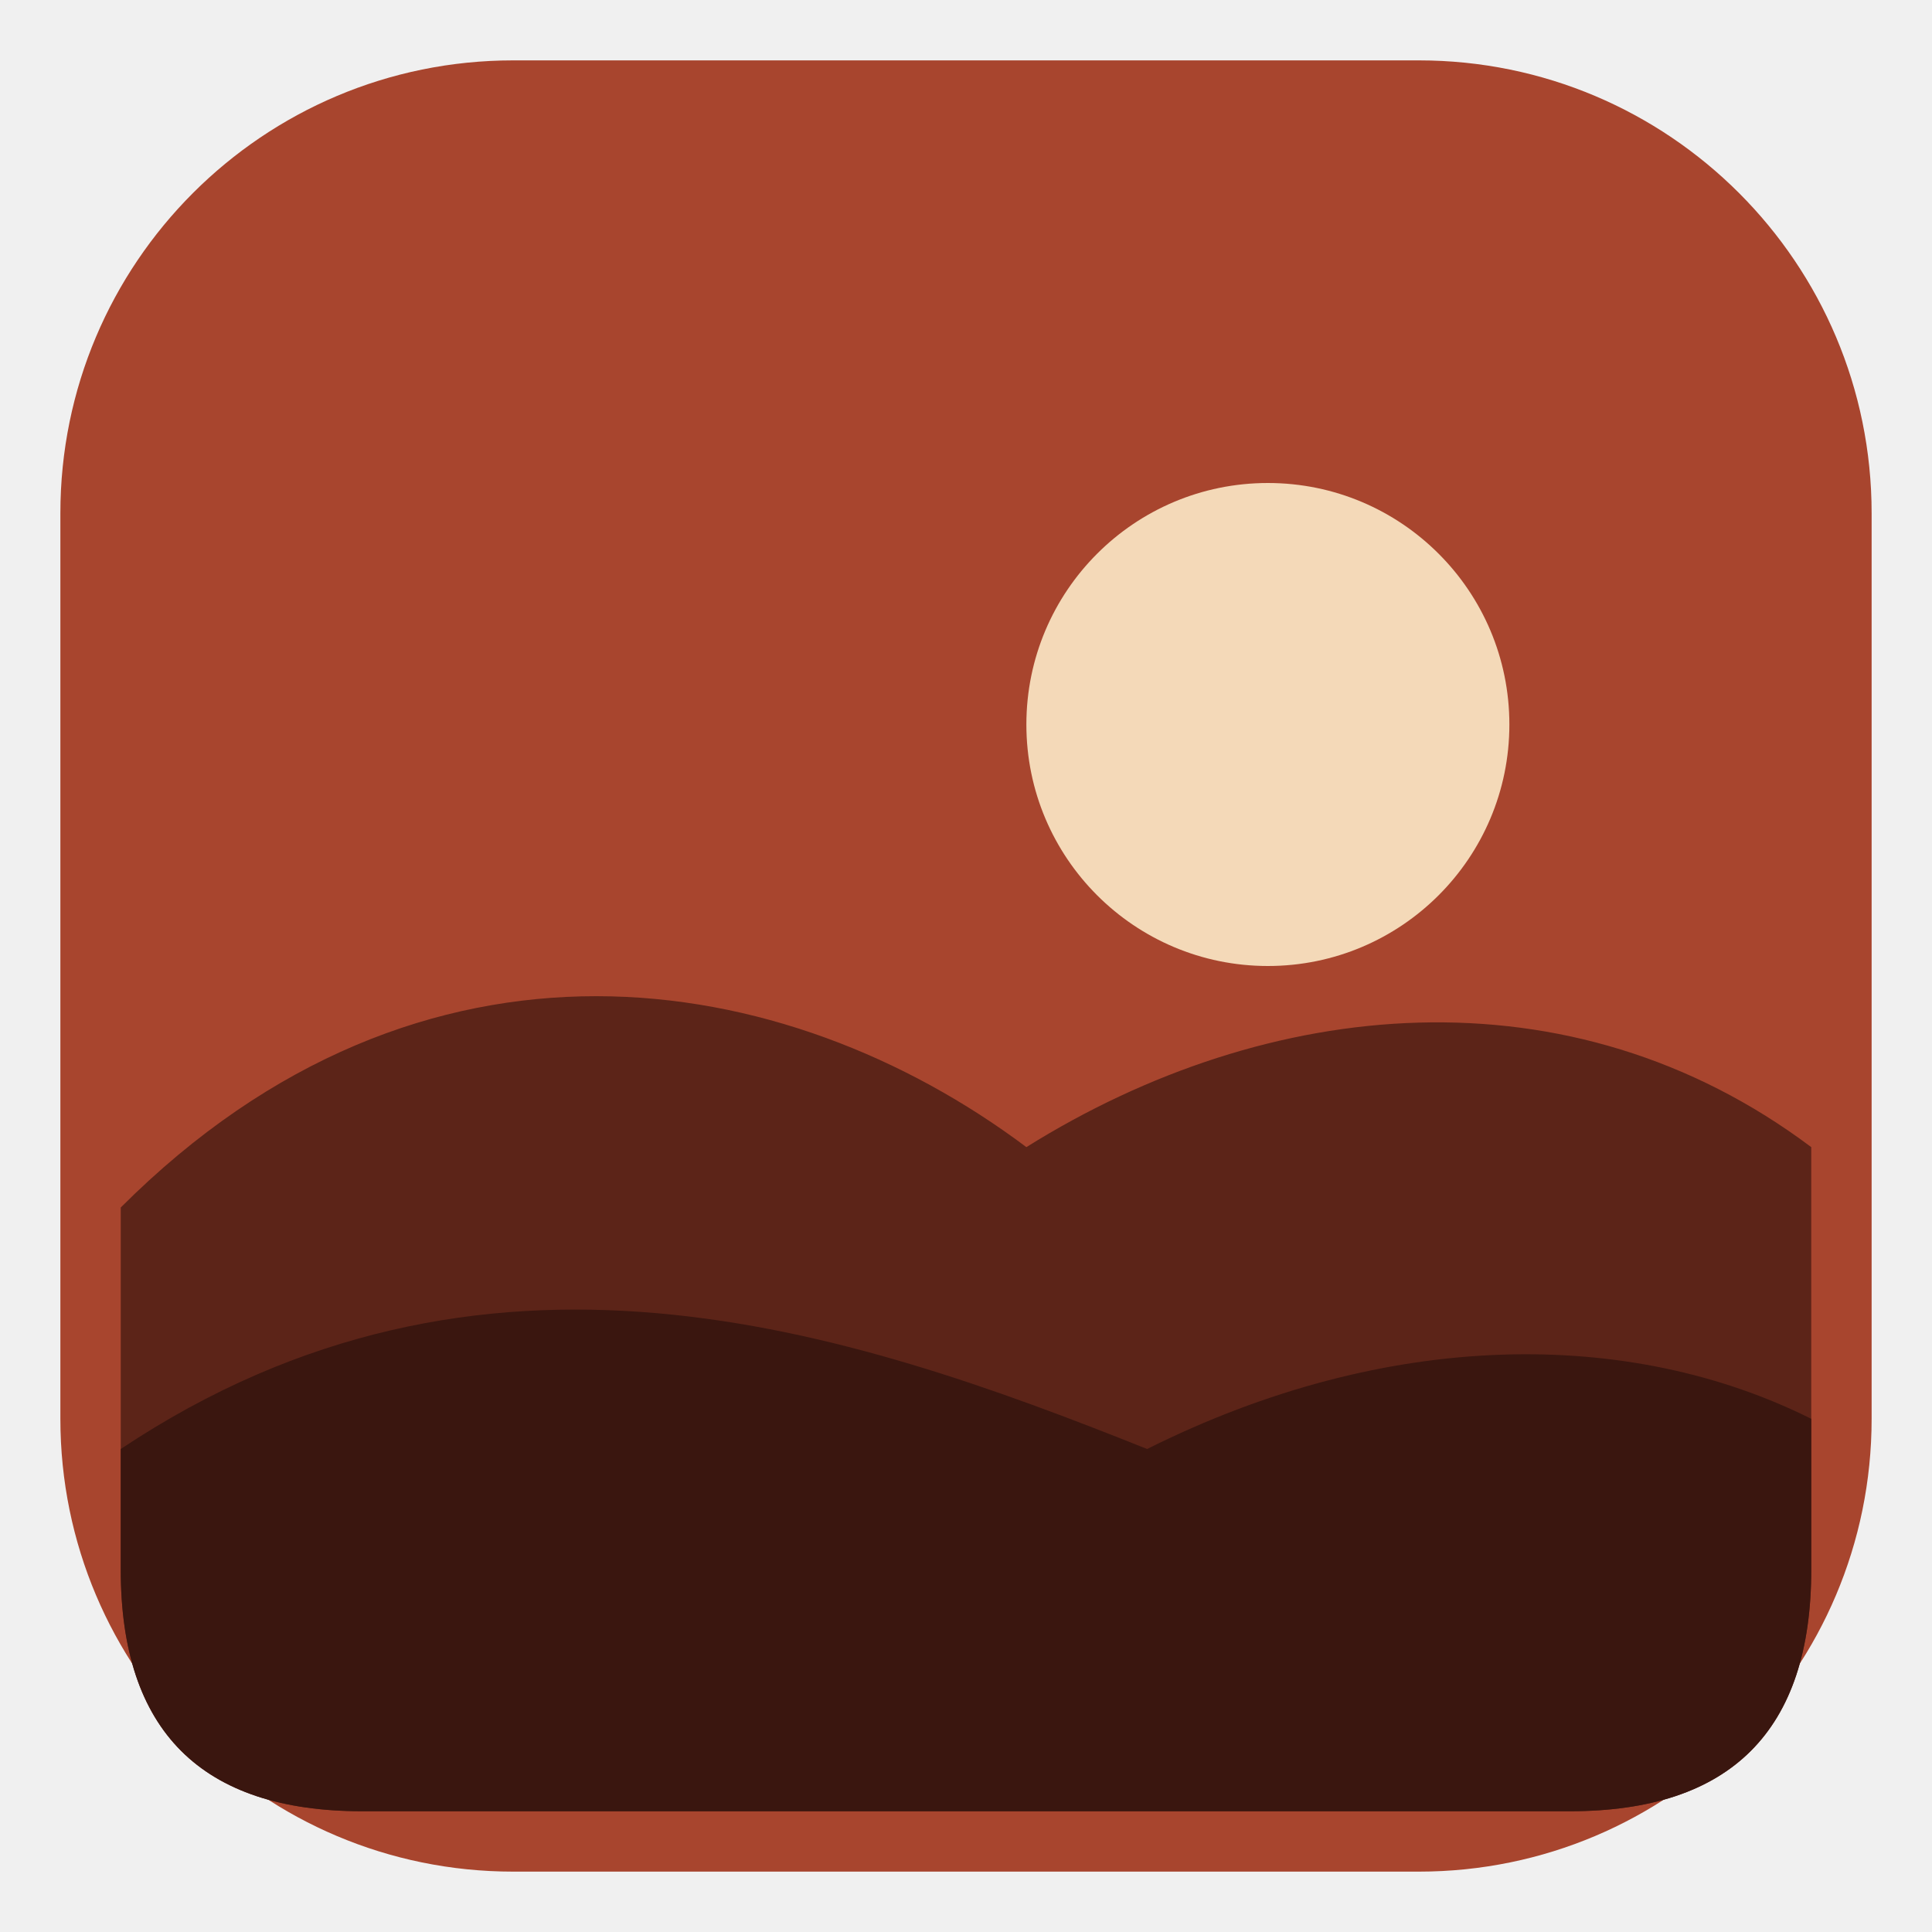
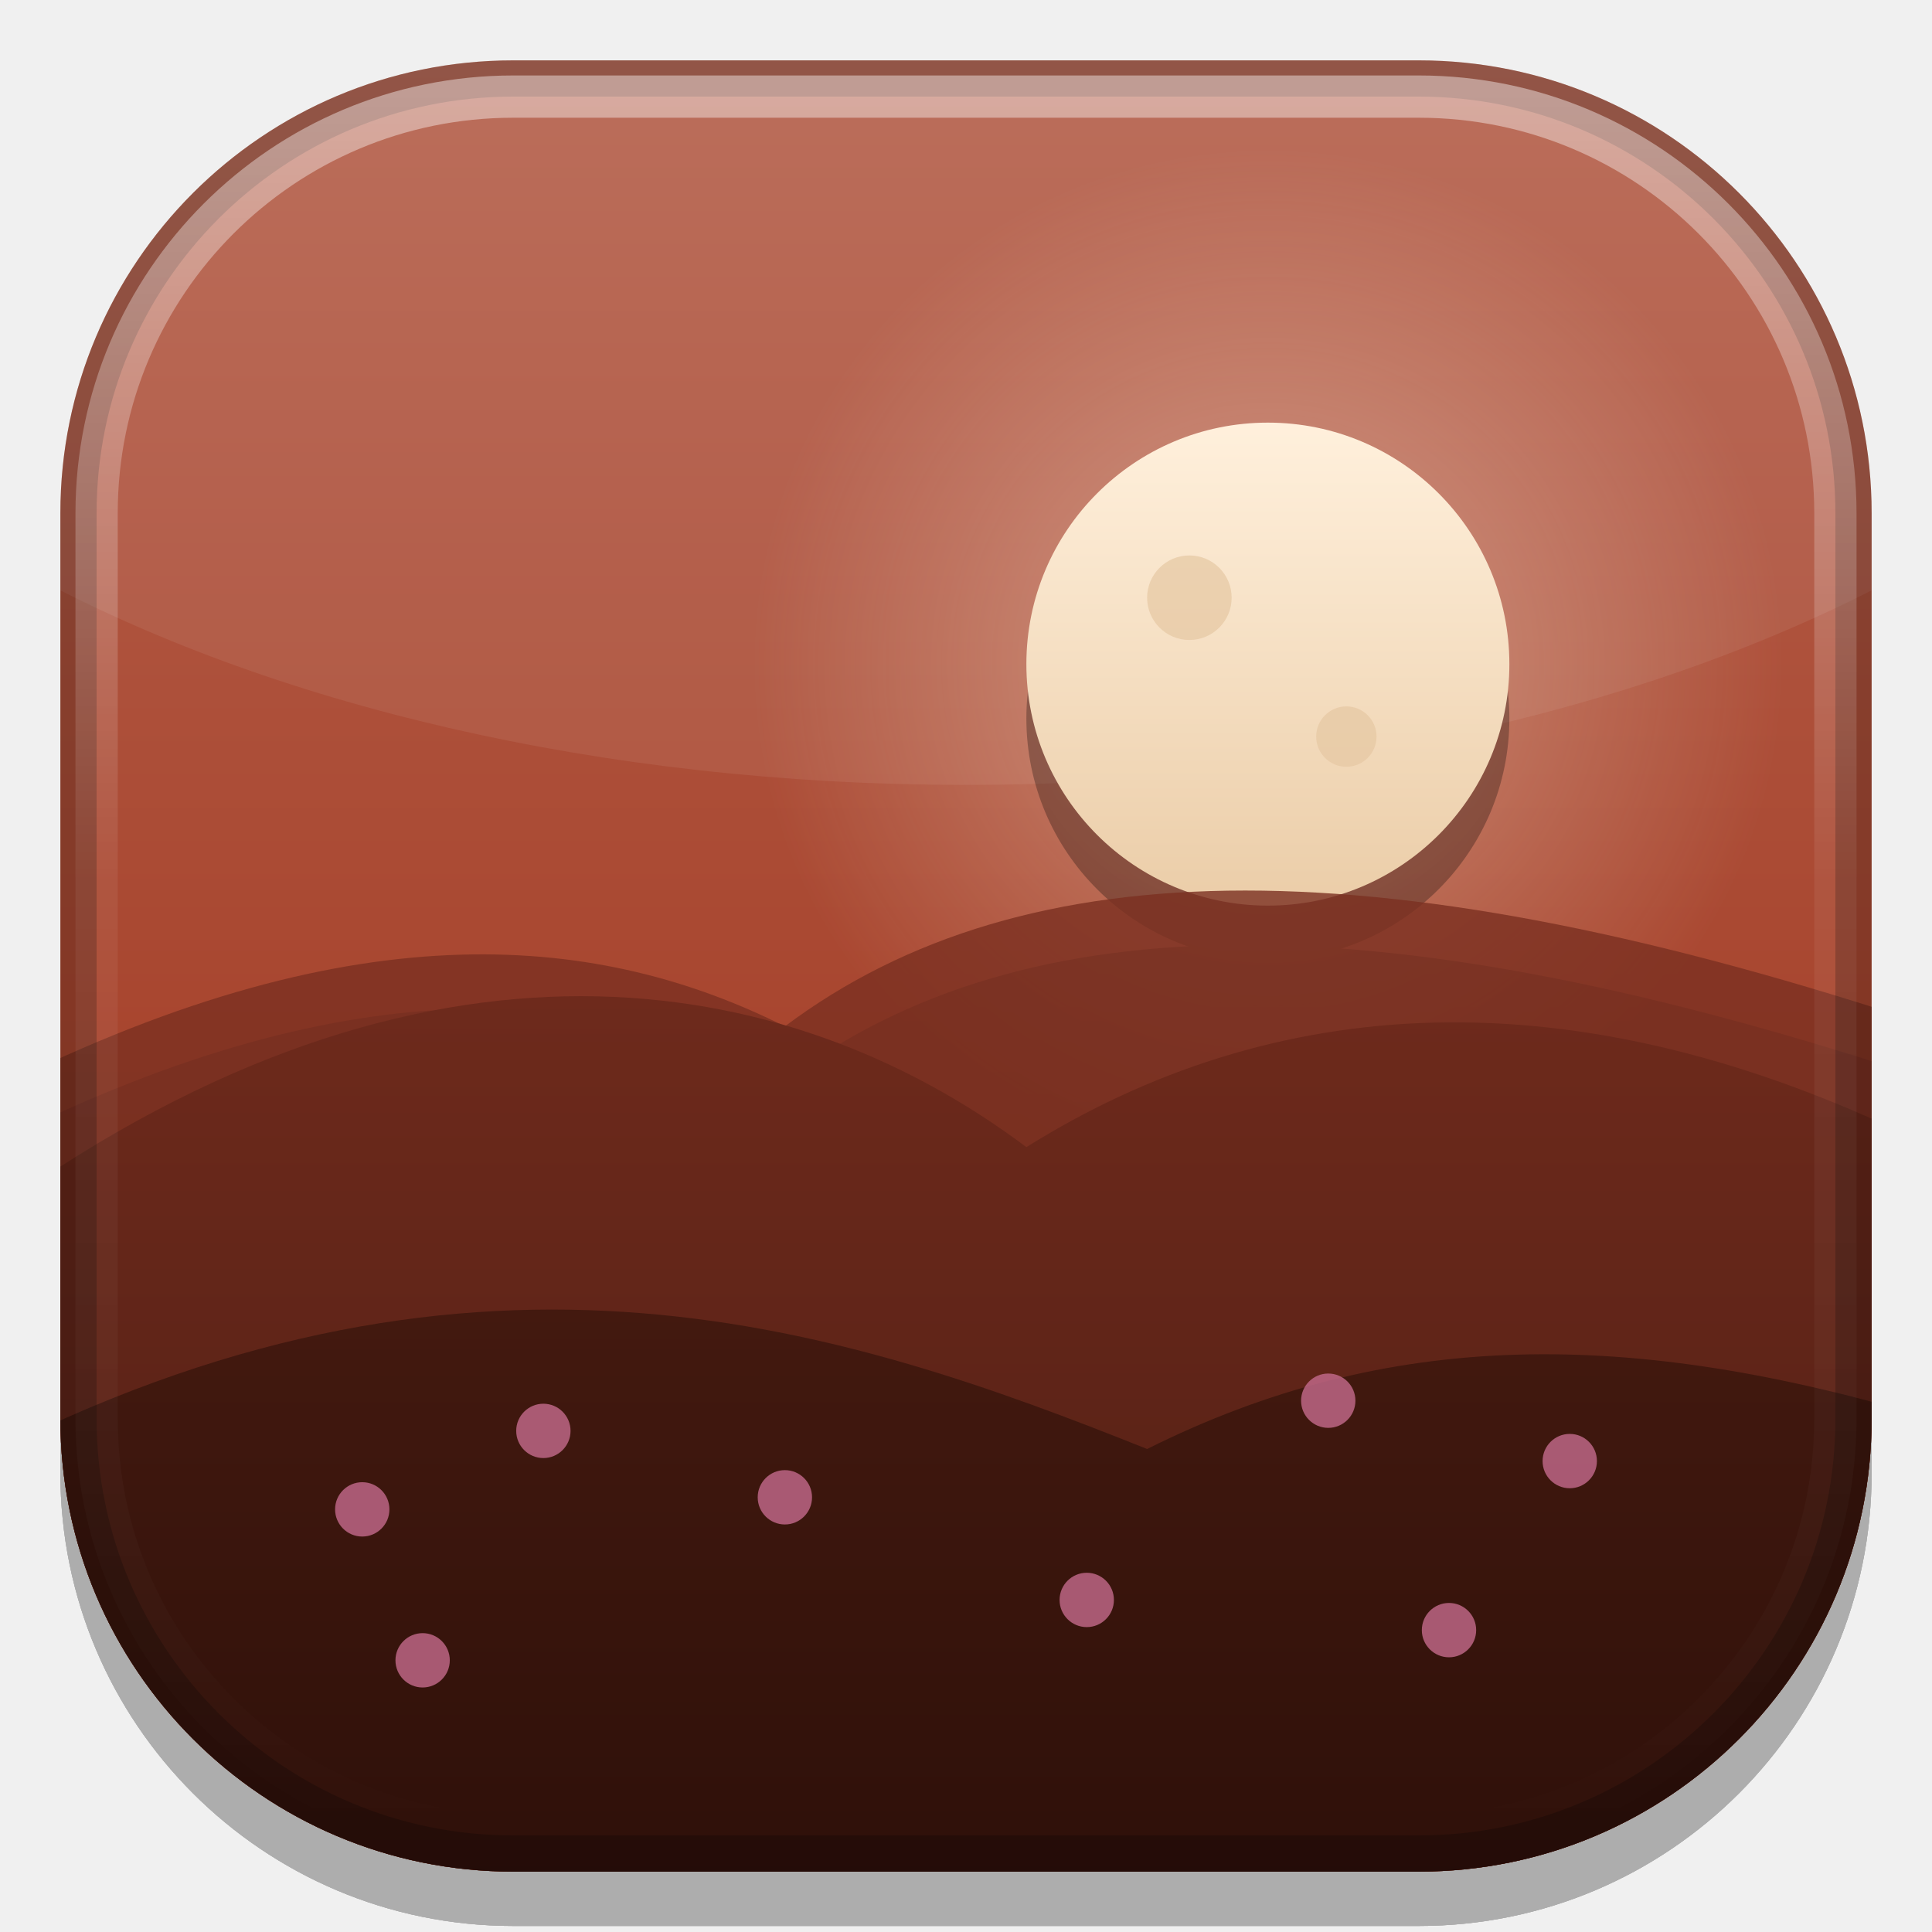
<svg xmlns="http://www.w3.org/2000/svg" width="128" height="128" viewBox="0 0 64 64">
-   <rect x="2" y="2" width="60" height="60" rx="15" fill="#A8452E" />
-   <circle cx="42" cy="24" r="8" fill="#F4D9B8" />
-   <path d="M4 40 C14 30 26 32 34 38 C42 33 52 32 60 38 V52 Q60 60 52 60 H12 Q4 60 4 52 Z" fill="#5C2418" />
-   <path d="M4 48 C16 40 28 44 38 48 C46 44 54 44 60 47 V52 Q60 60 52 60 H12 Q4 60 4 52 Z" fill="#3A160F" />
+   <defs>
+     <linearGradient id="bg" x1="0" y1="0" x2="0" y2="1">
+       <stop offset="0" stop-color="#B6634F" />
+       <stop offset="0.55" stop-color="#A8452E" />
+       <stop offset="1" stop-color="#8D3A27" />
+     </linearGradient>
+     <linearGradient id="rim" x1="0" y1="0" x2="0" y2="1">
+       <stop offset="0" stop-color="#FFFFFF" stop-opacity="0.42" />
+       <stop offset="0.45" stop-color="#FFFFFF" stop-opacity="0.06" />
+       <stop offset="1" stop-color="#FFFFFF" stop-opacity="0" />
+     </linearGradient>
+     <clipPath id="cb">
+       <rect x="2" y="2" width="60" height="60" rx="15" />
+     </clipPath>
+     <linearGradient id="moon" x1="0" y1="0" x2="0" y2="1">
+       <stop offset="0" stop-color="#FFF0DC" />
+       <stop offset="1" stop-color="#EBCDA8" />
+     </linearGradient>
+     <linearGradient id="moor1" x1="0" y1="0" x2="0" y2="1">
+       <stop offset="0" stop-color="#6E2A1C" />
+       <stop offset="1" stop-color="#4A1C12" />
+     </linearGradient>
+     <linearGradient id="moor2" x1="0" y1="0" x2="0" y2="1">
+       <stop offset="0" stop-color="#43190F" />
+       <stop offset="1" stop-color="#2C0F09" />
+     </linearGradient>
+     <radialGradient id="mglow" cx="0.5" cy="0.5" r="0.5">
+       <stop offset="0" stop-color="#FFF0DC" stop-opacity="0.4" />
+       <stop offset="1" stop-color="#FFF0DC" stop-opacity="0" />
+     </radialGradient>
+   </defs>
+   <rect x="2" y="2" width="60" height="60" rx="15" fill="url(#bg)" />
+   <g clip-path="url(#cb)">
+     <ellipse cx="32" cy="2" rx="44" ry="24" fill="#FFFFFF" fill-opacity="0.07" />
+   </g>
+   <g clip-path="url(#cb)">
+     <circle cx="42" cy="22" r="17" fill="url(#mglow)" />
+   </g>
+   <g opacity="0.28" transform="translate(0 1.8)">
+     <circle cx="42" cy="22" r="8" fill="#000000" />
+     <circle cx="39.4" cy="19.8" r="1.4" fill="#000000" />
+     <circle cx="44.6" cy="24.4" r="1" fill="#000000" />
+     <g clip-path="url(#cb)">
+       <path d="M0 36 C12 30 20 31 26 34 C34 28 46 28 64 34 V64 H0 Z" fill="#000000" />
+       <path d="M0 40 C14 30 26 32 34 38 C42 33 52 32 64 38 V64 H0 Z" fill="#000000" />
+       <path d="M0 48 C16 40 28 44 38 48 C46 44 54 44 64 47 V64 H0 Z" fill="#000000" />
+     </g>
+     <circle cx="12" cy="50" r="0.9" fill="#000000" />
+     <circle cx="18" cy="47.4" r="0.9" fill="#000000" />
+     <circle cx="26" cy="49.6" r="0.9" fill="#000000" />
+     <circle cx="44" cy="46.4" r="0.9" fill="#000000" />
+     <circle cx="52" cy="48.4" r="0.9" fill="#000000" />
+     <circle cx="36" cy="53" r="0.9" fill="#000000" />
+     <circle cx="14" cy="55" r="0.9" fill="#000000" />
+     <circle cx="48" cy="54" r="0.9" fill="#000000" />
+   </g>
+   <circle cx="42" cy="22" r="8" fill="url(#moon)" />
+   <circle cx="39.4" cy="19.8" r="1.4" fill="#E6C7A2" opacity="0.7" />
+   <circle cx="44.6" cy="24.4" r="1" fill="#E6C7A2" opacity="0.7" />
+   <g clip-path="url(#cb)">
+     <path d="M0 36 C12 30 20 31 26 34 C34 28 46 28 64 34 V64 H0 Z" fill="#7A3020" opacity="0.8" />
+     <path d="M0 40 C14 30 26 32 34 38 C42 33 52 32 64 38 V64 H0 Z" fill="url(#moor1)" />
+     <path d="M0 48 C16 40 28 44 38 48 C46 44 54 44 64 47 V64 H0 Z" fill="url(#moor2)" />
+   </g>
+   <circle cx="12" cy="50" r="0.9" fill="#C46A8C" opacity="0.8" />
+   <circle cx="18" cy="47.4" r="0.9" fill="#C46A8C" opacity="0.8" />
+   <circle cx="26" cy="49.6" r="0.9" fill="#C46A8C" opacity="0.8" />
+   <circle cx="44" cy="46.4" r="0.9" fill="#C46A8C" opacity="0.8" />
+   <circle cx="52" cy="48.4" r="0.9" fill="#C46A8C" opacity="0.8" />
+   <circle cx="36" cy="53" r="0.9" fill="#C46A8C" opacity="0.8" />
+   <circle cx="14" cy="55" r="0.9" fill="#C46A8C" opacity="0.8" />
+   <circle cx="48" cy="54" r="0.9" fill="#C46A8C" opacity="0.8" />
+   <rect x="2.6" y="2.6" width="58.8" height="58.8" rx="14.4" fill="none" stroke="#000000" stroke-opacity="0.22" stroke-width="1.2" />
+   <rect x="3.2" y="3.2" width="57.6" height="57.6" rx="13.8" fill="none" stroke="url(#rim)" stroke-width="1.4" />
</svg>
